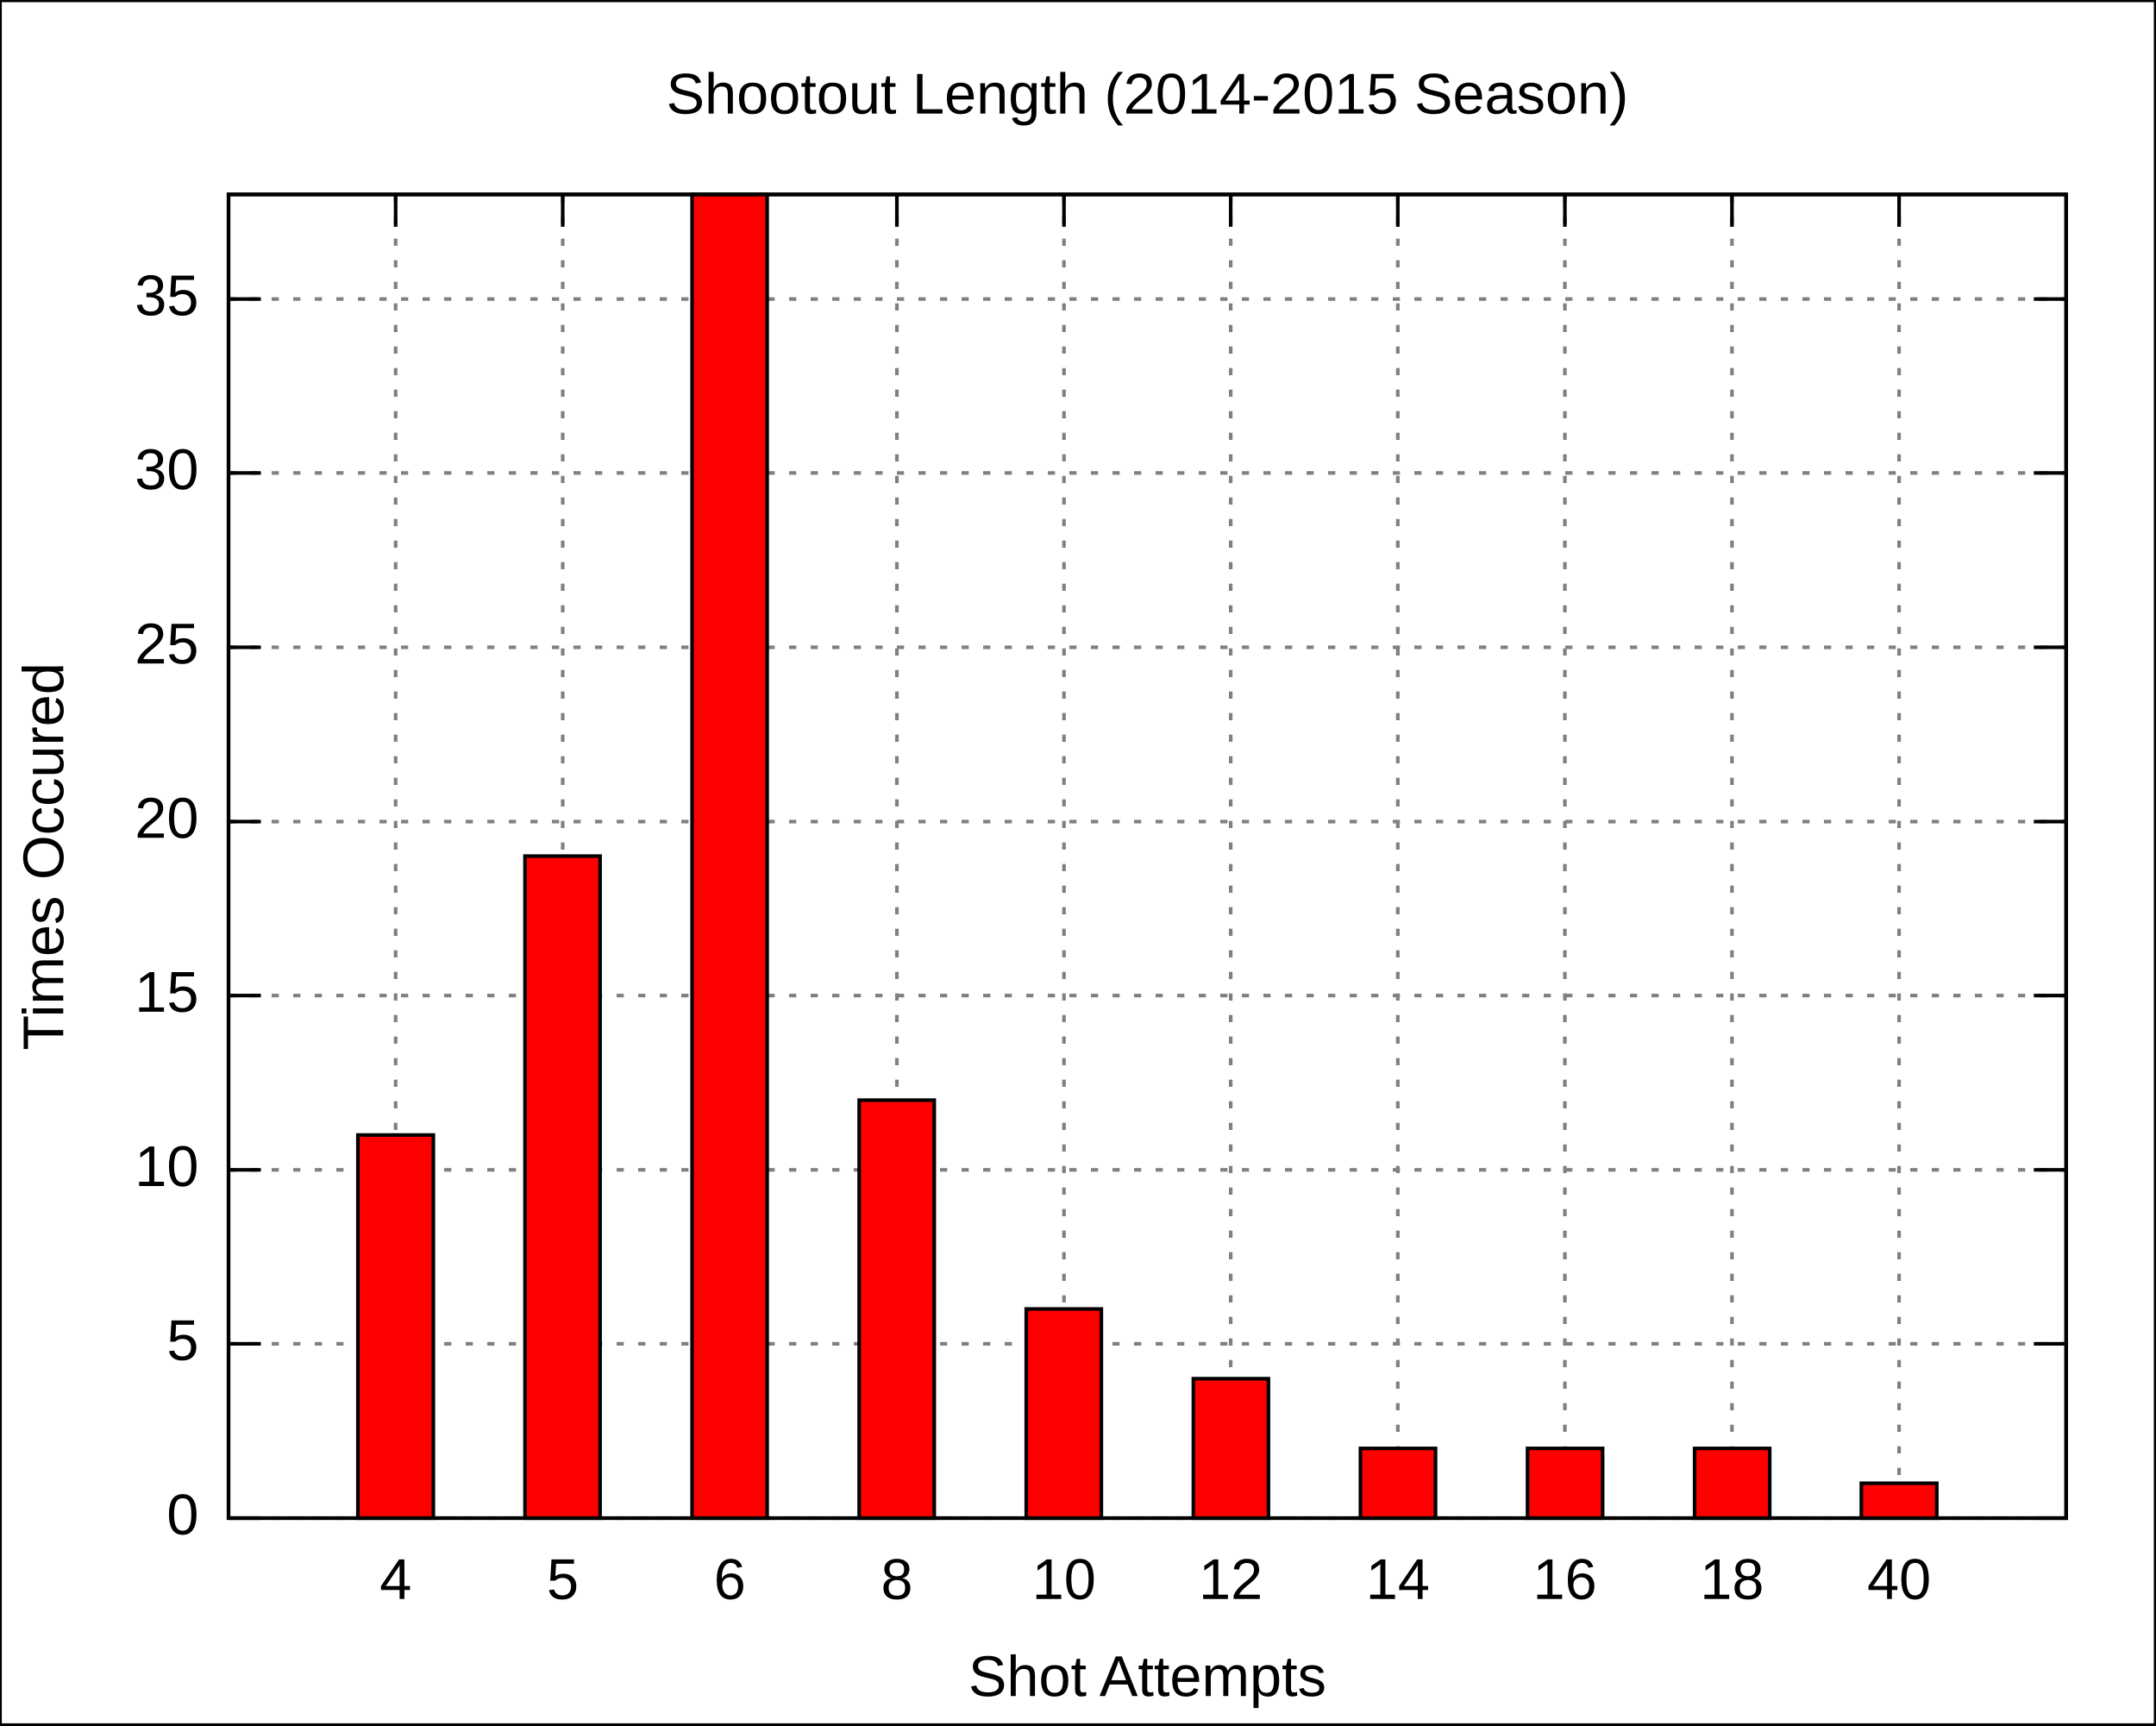
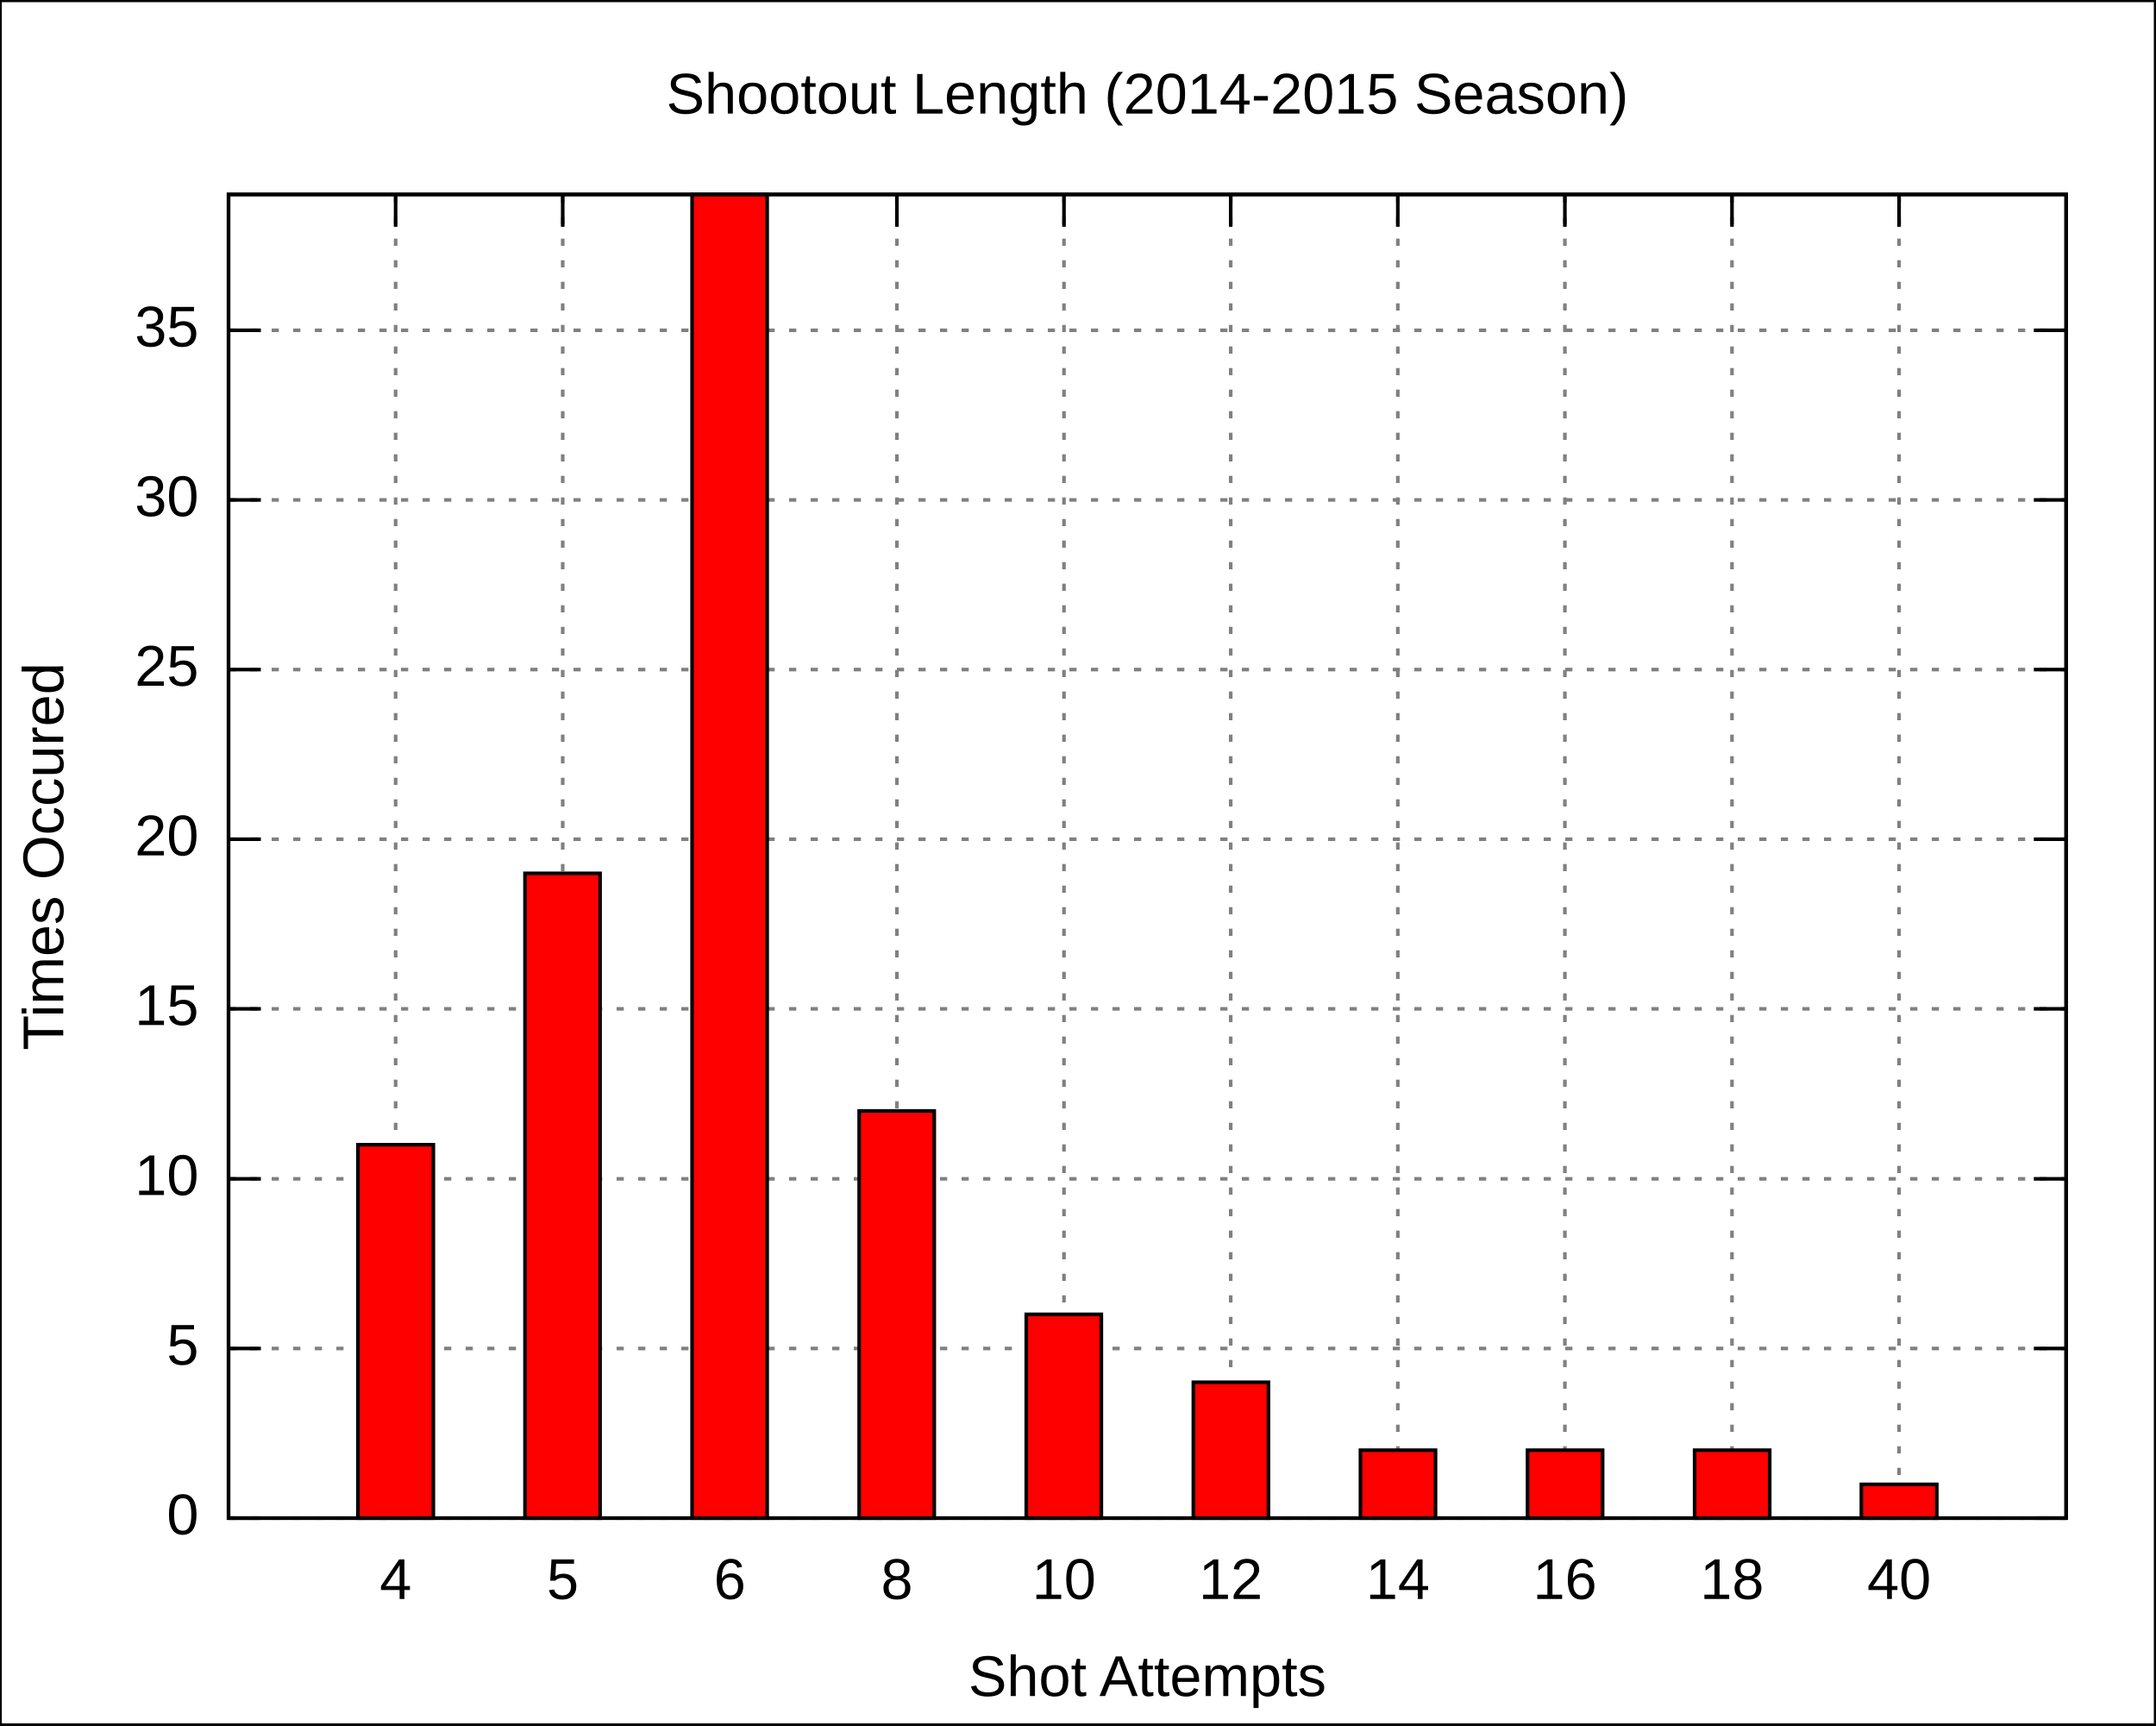
<svg xmlns="http://www.w3.org/2000/svg" xmlns:xlink="http://www.w3.org/1999/xlink" width="600" height="480" viewBox="0 0 600 480">
  <g id="gnuplot_canvas">
    <rect x="0" y="0" width="600" height="480" fill="none" />
    <defs>
      <circle id="gpDot" r="0.5" stroke-width="0.5" />
      <path id="gpPt0" stroke-width="0.222" stroke="currentColor" d="M-1,0 h2 M0,-1 v2" />
      <path id="gpPt1" stroke-width="0.222" stroke="currentColor" d="M-1,-1 L1,1 M1,-1 L-1,1" />
      <path id="gpPt2" stroke-width="0.222" stroke="currentColor" d="M-1,0 L1,0 M0,-1 L0,1 M-1,-1 L1,1 M-1,1 L1,-1" />
      <rect id="gpPt3" stroke-width="0.222" stroke="currentColor" x="-1" y="-1" width="2" height="2" />
      <rect id="gpPt4" stroke-width="0.222" stroke="currentColor" fill="currentColor" x="-1" y="-1" width="2" height="2" />
      <circle id="gpPt5" stroke-width="0.222" stroke="currentColor" cx="0" cy="0" r="1" />
      <use xlink:href="#gpPt5" id="gpPt6" fill="currentColor" stroke="none" />
      <path id="gpPt7" stroke-width="0.222" stroke="currentColor" d="M0,-1.33 L-1.33,0.67 L1.33,0.67 z" />
      <use xlink:href="#gpPt7" id="gpPt8" fill="currentColor" stroke="none" />
      <use xlink:href="#gpPt7" id="gpPt9" stroke="currentColor" transform="rotate(180)" />
      <use xlink:href="#gpPt9" id="gpPt10" fill="currentColor" stroke="none" />
      <use xlink:href="#gpPt3" id="gpPt11" stroke="currentColor" transform="rotate(45)" />
      <use xlink:href="#gpPt11" id="gpPt12" fill="currentColor" stroke="none" />
    </defs>
    <g style="fill:none; color:white; stroke:currentColor; stroke-width:1.00; stroke-linecap:butt; stroke-linejoin:miter">
</g>
    <g style="fill:none; color:black; stroke:currentColor; stroke-width:1.00; stroke-linecap:butt; stroke-linejoin:miter">
      <g style="stroke:none; shape-rendering:crispEdges">
        <polygon fill="rgb(255, 255, 255)" points="0.0,480.0 599.9,480.0 599.9,0.1 0.0,0.1 " />
      </g>
      <path stroke="black" d="M0.0,480.0 L0.0,0.1 L599.9,0.1 L599.9,480.0 L0.0,480.0  " />
    </g>
    <g style="fill:none; color:gray; stroke:currentColor; stroke-width:1.00; stroke-linecap:butt; stroke-linejoin:miter">
      <path stroke="gray" stroke-dasharray=" 2,4" class="gridline" d="M63.6,422.4 L575.0,422.4  " />
    </g>
    <g style="fill:none; color:black; stroke:currentColor; stroke-width:1.00; stroke-linecap:butt; stroke-linejoin:miter">
      <path stroke="black" d="M63.6,422.4 L72.6,422.4 M575.0,422.4 L566.0,422.4  " />
      <g transform="translate(55.3,426.9)" style="stroke:none; fill:black; font-family:Arial; font-size:12.00pt; text-anchor:end">
        <text> 0</text>
      </g>
    </g>
    <g style="fill:none; color:gray; stroke:currentColor; stroke-width:1.00; stroke-linecap:butt; stroke-linejoin:miter">
-       <path stroke="gray" stroke-dasharray=" 2,4" class="gridline" d="M63.6,373.9 L575.0,373.9  " />
-     </g>
-     <g style="fill:none; color:black; stroke:currentColor; stroke-width:1.00; stroke-linecap:butt; stroke-linejoin:miter">
-       <path stroke="black" d="M63.6,373.9 L72.6,373.9 M575.0,373.9 L566.0,373.9  " />
-       <g transform="translate(55.3,378.4)" style="stroke:none; fill:black; font-family:Arial; font-size:12.00pt; text-anchor:end">
+       <path stroke="gray" stroke-dasharray=" 2,4" class="gridline" d="M63.6,375.2 L575.0,375.2  " />
+     </g>
+     <g style="fill:none; color:black; stroke:currentColor; stroke-width:1.00; stroke-linecap:butt; stroke-linejoin:miter">
+       <path stroke="black" d="M63.6,375.2 L72.6,375.2 M575.0,375.2 L566.0,375.2  " />
+       <g transform="translate(55.3,379.7)" style="stroke:none; fill:black; font-family:Arial; font-size:12.00pt; text-anchor:end">
        <text> 5</text>
      </g>
    </g>
    <g style="fill:none; color:gray; stroke:currentColor; stroke-width:1.00; stroke-linecap:butt; stroke-linejoin:miter">
-       <path stroke="gray" stroke-dasharray=" 2,4" class="gridline" d="M63.6,325.5 L575.0,325.5  " />
-     </g>
-     <g style="fill:none; color:black; stroke:currentColor; stroke-width:1.00; stroke-linecap:butt; stroke-linejoin:miter">
-       <path stroke="black" d="M63.6,325.5 L72.6,325.5 M575.0,325.5 L566.0,325.5  " />
-       <g transform="translate(55.3,330.0)" style="stroke:none; fill:black; font-family:Arial; font-size:12.00pt; text-anchor:end">
+       <path stroke="gray" stroke-dasharray=" 2,4" class="gridline" d="M63.6,328.0 L575.0,328.0  " />
+     </g>
+     <g style="fill:none; color:black; stroke:currentColor; stroke-width:1.00; stroke-linecap:butt; stroke-linejoin:miter">
+       <path stroke="black" d="M63.6,328.0 L72.6,328.0 M575.0,328.0 L566.0,328.0  " />
+       <g transform="translate(55.3,332.5)" style="stroke:none; fill:black; font-family:Arial; font-size:12.00pt; text-anchor:end">
        <text> 10</text>
      </g>
    </g>
    <g style="fill:none; color:gray; stroke:currentColor; stroke-width:1.00; stroke-linecap:butt; stroke-linejoin:miter">
-       <path stroke="gray" stroke-dasharray=" 2,4" class="gridline" d="M63.6,277.0 L575.0,277.0  " />
-     </g>
-     <g style="fill:none; color:black; stroke:currentColor; stroke-width:1.00; stroke-linecap:butt; stroke-linejoin:miter">
-       <path stroke="black" d="M63.6,277.0 L72.6,277.0 M575.0,277.0 L566.0,277.0  " />
-       <g transform="translate(55.3,281.5)" style="stroke:none; fill:black; font-family:Arial; font-size:12.00pt; text-anchor:end">
+       <path stroke="gray" stroke-dasharray=" 2,4" class="gridline" d="M63.6,280.7 L575.0,280.7  " />
+     </g>
+     <g style="fill:none; color:black; stroke:currentColor; stroke-width:1.00; stroke-linecap:butt; stroke-linejoin:miter">
+       <path stroke="black" d="M63.6,280.7 L72.6,280.7 M575.0,280.7 L566.0,280.7  " />
+       <g transform="translate(55.3,285.2)" style="stroke:none; fill:black; font-family:Arial; font-size:12.00pt; text-anchor:end">
        <text> 15</text>
      </g>
    </g>
    <g style="fill:none; color:gray; stroke:currentColor; stroke-width:1.00; stroke-linecap:butt; stroke-linejoin:miter">
-       <path stroke="gray" stroke-dasharray=" 2,4" class="gridline" d="M63.6,228.6 L575.0,228.6  " />
-     </g>
-     <g style="fill:none; color:black; stroke:currentColor; stroke-width:1.00; stroke-linecap:butt; stroke-linejoin:miter">
-       <path stroke="black" d="M63.6,228.6 L72.6,228.6 M575.0,228.6 L566.0,228.6  " />
-       <g transform="translate(55.3,233.1)" style="stroke:none; fill:black; font-family:Arial; font-size:12.00pt; text-anchor:end">
+       <path stroke="gray" stroke-dasharray=" 2,4" class="gridline" d="M63.6,233.5 L575.0,233.5  " />
+     </g>
+     <g style="fill:none; color:black; stroke:currentColor; stroke-width:1.00; stroke-linecap:butt; stroke-linejoin:miter">
+       <path stroke="black" d="M63.6,233.5 L72.6,233.5 M575.0,233.5 L566.0,233.5  " />
+       <g transform="translate(55.3,238.0)" style="stroke:none; fill:black; font-family:Arial; font-size:12.00pt; text-anchor:end">
        <text> 20</text>
      </g>
    </g>
    <g style="fill:none; color:gray; stroke:currentColor; stroke-width:1.00; stroke-linecap:butt; stroke-linejoin:miter">
-       <path stroke="gray" stroke-dasharray=" 2,4" class="gridline" d="M63.6,180.1 L575.0,180.1  " />
-     </g>
-     <g style="fill:none; color:black; stroke:currentColor; stroke-width:1.00; stroke-linecap:butt; stroke-linejoin:miter">
-       <path stroke="black" d="M63.6,180.1 L72.6,180.1 M575.0,180.1 L566.0,180.1  " />
-       <g transform="translate(55.3,184.6)" style="stroke:none; fill:black; font-family:Arial; font-size:12.00pt; text-anchor:end">
+       <path stroke="gray" stroke-dasharray=" 2,4" class="gridline" d="M63.6,186.3 L575.0,186.3  " />
+     </g>
+     <g style="fill:none; color:black; stroke:currentColor; stroke-width:1.00; stroke-linecap:butt; stroke-linejoin:miter">
+       <path stroke="black" d="M63.6,186.3 L72.6,186.3 M575.0,186.3 L566.0,186.3  " />
+       <g transform="translate(55.3,190.8)" style="stroke:none; fill:black; font-family:Arial; font-size:12.00pt; text-anchor:end">
        <text> 25</text>
      </g>
    </g>
    <g style="fill:none; color:gray; stroke:currentColor; stroke-width:1.00; stroke-linecap:butt; stroke-linejoin:miter">
-       <path stroke="gray" stroke-dasharray=" 2,4" class="gridline" d="M63.6,131.6 L575.0,131.6  " />
-     </g>
-     <g style="fill:none; color:black; stroke:currentColor; stroke-width:1.00; stroke-linecap:butt; stroke-linejoin:miter">
-       <path stroke="black" d="M63.6,131.6 L72.6,131.6 M575.0,131.6 L566.0,131.6  " />
-       <g transform="translate(55.3,136.1)" style="stroke:none; fill:black; font-family:Arial; font-size:12.00pt; text-anchor:end">
+       <path stroke="gray" stroke-dasharray=" 2,4" class="gridline" d="M63.6,139.1 L575.0,139.1  " />
+     </g>
+     <g style="fill:none; color:black; stroke:currentColor; stroke-width:1.00; stroke-linecap:butt; stroke-linejoin:miter">
+       <path stroke="black" d="M63.6,139.1 L72.6,139.1 M575.0,139.1 L566.0,139.1  " />
+       <g transform="translate(55.3,143.6)" style="stroke:none; fill:black; font-family:Arial; font-size:12.00pt; text-anchor:end">
        <text> 30</text>
      </g>
    </g>
    <g style="fill:none; color:gray; stroke:currentColor; stroke-width:1.00; stroke-linecap:butt; stroke-linejoin:miter">
-       <path stroke="gray" stroke-dasharray=" 2,4" class="gridline" d="M63.6,83.2 L575.0,83.2  " />
-     </g>
-     <g style="fill:none; color:black; stroke:currentColor; stroke-width:1.00; stroke-linecap:butt; stroke-linejoin:miter">
-       <path stroke="black" d="M63.6,83.2 L72.6,83.2 M575.0,83.2 L566.0,83.2  " />
-       <g transform="translate(55.3,87.7)" style="stroke:none; fill:black; font-family:Arial; font-size:12.00pt; text-anchor:end">
+       <path stroke="gray" stroke-dasharray=" 2,4" class="gridline" d="M63.6,91.9 L575.0,91.9  " />
+     </g>
+     <g style="fill:none; color:black; stroke:currentColor; stroke-width:1.00; stroke-linecap:butt; stroke-linejoin:miter">
+       <path stroke="black" d="M63.6,91.9 L72.6,91.9 M575.0,91.9 L566.0,91.9  " />
+       <g transform="translate(55.3,96.4)" style="stroke:none; fill:black; font-family:Arial; font-size:12.00pt; text-anchor:end">
        <text> 35</text>
      </g>
    </g>
    <g style="fill:none; color:gray; stroke:currentColor; stroke-width:1.00; stroke-linecap:butt; stroke-linejoin:miter">
      <path stroke="gray" stroke-dasharray=" 2,4" class="gridline" d="M110.1,422.4 L110.1,54.1  " />
    </g>
    <g style="fill:none; color:black; stroke:currentColor; stroke-width:1.00; stroke-linecap:butt; stroke-linejoin:miter">
      <path stroke="black" d="M110.1,422.4 L110.1,413.4 M110.1,54.1 L110.1,63.1  " />
      <g transform="translate(110.1,444.9)" style="stroke:none; fill:black; font-family:Arial; font-size:12.00pt; text-anchor:middle">
        <text>4</text>
      </g>
    </g>
    <g style="fill:none; color:gray; stroke:currentColor; stroke-width:1.00; stroke-linecap:butt; stroke-linejoin:miter">
      <path stroke="gray" stroke-dasharray=" 2,4" class="gridline" d="M156.6,422.4 L156.6,54.1  " />
    </g>
    <g style="fill:none; color:black; stroke:currentColor; stroke-width:1.00; stroke-linecap:butt; stroke-linejoin:miter">
      <path stroke="black" d="M156.6,422.4 L156.6,413.4 M156.6,54.1 L156.6,63.1  " />
      <g transform="translate(156.6,444.9)" style="stroke:none; fill:black; font-family:Arial; font-size:12.00pt; text-anchor:middle">
        <text>5</text>
      </g>
    </g>
    <g style="fill:none; color:gray; stroke:currentColor; stroke-width:1.00; stroke-linecap:butt; stroke-linejoin:miter">
      <path stroke="gray" stroke-dasharray=" 2,4" class="gridline" d="M203.1,422.4 L203.1,54.1  " />
    </g>
    <g style="fill:none; color:black; stroke:currentColor; stroke-width:1.00; stroke-linecap:butt; stroke-linejoin:miter">
      <path stroke="black" d="M203.1,422.4 L203.1,413.4 M203.1,54.1 L203.1,63.1  " />
      <g transform="translate(203.1,444.9)" style="stroke:none; fill:black; font-family:Arial; font-size:12.00pt; text-anchor:middle">
        <text>6</text>
      </g>
    </g>
    <g style="fill:none; color:gray; stroke:currentColor; stroke-width:1.00; stroke-linecap:butt; stroke-linejoin:miter">
      <path stroke="gray" stroke-dasharray=" 2,4" class="gridline" d="M249.6,422.4 L249.6,54.1  " />
    </g>
    <g style="fill:none; color:black; stroke:currentColor; stroke-width:1.00; stroke-linecap:butt; stroke-linejoin:miter">
      <path stroke="black" d="M249.6,422.4 L249.6,413.4 M249.6,54.1 L249.6,63.1  " />
      <g transform="translate(249.6,444.9)" style="stroke:none; fill:black; font-family:Arial; font-size:12.00pt; text-anchor:middle">
        <text>8</text>
      </g>
    </g>
    <g style="fill:none; color:gray; stroke:currentColor; stroke-width:1.00; stroke-linecap:butt; stroke-linejoin:miter">
      <path stroke="gray" stroke-dasharray=" 2,4" class="gridline" d="M296.1,422.4 L296.1,54.1  " />
    </g>
    <g style="fill:none; color:black; stroke:currentColor; stroke-width:1.00; stroke-linecap:butt; stroke-linejoin:miter">
      <path stroke="black" d="M296.1,422.4 L296.1,413.4 M296.1,54.1 L296.1,63.1  " />
      <g transform="translate(296.1,444.9)" style="stroke:none; fill:black; font-family:Arial; font-size:12.00pt; text-anchor:middle">
        <text>10</text>
      </g>
    </g>
    <g style="fill:none; color:gray; stroke:currentColor; stroke-width:1.00; stroke-linecap:butt; stroke-linejoin:miter">
      <path stroke="gray" stroke-dasharray=" 2,4" class="gridline" d="M342.5,422.4 L342.5,54.1  " />
    </g>
    <g style="fill:none; color:black; stroke:currentColor; stroke-width:1.00; stroke-linecap:butt; stroke-linejoin:miter">
      <path stroke="black" d="M342.5,422.4 L342.5,413.4 M342.5,54.1 L342.5,63.1  " />
      <g transform="translate(342.5,444.9)" style="stroke:none; fill:black; font-family:Arial; font-size:12.00pt; text-anchor:middle">
        <text>12</text>
      </g>
    </g>
    <g style="fill:none; color:gray; stroke:currentColor; stroke-width:1.00; stroke-linecap:butt; stroke-linejoin:miter">
      <path stroke="gray" stroke-dasharray=" 2,4" class="gridline" d="M389.0,422.4 L389.0,54.1  " />
    </g>
    <g style="fill:none; color:black; stroke:currentColor; stroke-width:1.00; stroke-linecap:butt; stroke-linejoin:miter">
      <path stroke="black" d="M389.0,422.4 L389.0,413.4 M389.0,54.1 L389.0,63.1  " />
      <g transform="translate(389.0,444.9)" style="stroke:none; fill:black; font-family:Arial; font-size:12.00pt; text-anchor:middle">
        <text>14</text>
      </g>
    </g>
    <g style="fill:none; color:gray; stroke:currentColor; stroke-width:1.00; stroke-linecap:butt; stroke-linejoin:miter">
      <path stroke="gray" stroke-dasharray=" 2,4" class="gridline" d="M435.5,422.4 L435.5,54.1  " />
    </g>
    <g style="fill:none; color:black; stroke:currentColor; stroke-width:1.00; stroke-linecap:butt; stroke-linejoin:miter">
      <path stroke="black" d="M435.5,422.4 L435.5,413.4 M435.5,54.1 L435.5,63.1  " />
      <g transform="translate(435.5,444.9)" style="stroke:none; fill:black; font-family:Arial; font-size:12.00pt; text-anchor:middle">
        <text>16</text>
      </g>
    </g>
    <g style="fill:none; color:gray; stroke:currentColor; stroke-width:1.00; stroke-linecap:butt; stroke-linejoin:miter">
      <path stroke="gray" stroke-dasharray=" 2,4" class="gridline" d="M482.0,422.4 L482.0,54.1  " />
    </g>
    <g style="fill:none; color:black; stroke:currentColor; stroke-width:1.00; stroke-linecap:butt; stroke-linejoin:miter">
      <path stroke="black" d="M482.0,422.4 L482.0,413.4 M482.0,54.1 L482.0,63.1  " />
      <g transform="translate(482.0,444.9)" style="stroke:none; fill:black; font-family:Arial; font-size:12.00pt; text-anchor:middle">
        <text>18</text>
      </g>
    </g>
    <g style="fill:none; color:gray; stroke:currentColor; stroke-width:1.00; stroke-linecap:butt; stroke-linejoin:miter">
      <path stroke="gray" stroke-dasharray=" 2,4" class="gridline" d="M528.5,422.4 L528.5,54.1  " />
    </g>
    <g style="fill:none; color:black; stroke:currentColor; stroke-width:1.00; stroke-linecap:butt; stroke-linejoin:miter">
      <path stroke="black" d="M528.5,422.4 L528.5,413.4 M528.5,54.1 L528.5,63.1  " />
      <g transform="translate(528.5,444.9)" style="stroke:none; fill:black; font-family:Arial; font-size:12.00pt; text-anchor:middle">
        <text>40</text>
      </g>
      <path stroke="black" d="M63.6,54.1 L63.6,422.4 L575.0,422.4 L575.0,54.1 L63.6,54.1 Z  " />
      <g transform="translate(17.6,238.3) rotate(270)" style="stroke:none; fill:black; font-family:Arial; font-size:12.00pt; text-anchor:middle">
        <text>Times Occured</text>
      </g>
      <g transform="translate(319.3,471.9)" style="stroke:none; fill:black; font-family:Arial; font-size:12.00pt; text-anchor:middle">
        <text>Shot Attempts</text>
      </g>
      <g transform="translate(319.3,31.6)" style="stroke:none; fill:black; font-family:Arial; font-size:12.00pt; text-anchor:middle">
        <text>Shootout Length (2014-2015 Season)</text>
      </g>
    </g>
    <g id="gnuplot_plot_1">
      <g style="fill:none; color:red; stroke:currentColor; stroke-width:1.00; stroke-linecap:butt; stroke-linejoin:miter">
        <g style="stroke:none; shape-rendering:crispEdges">
-           <polygon fill="red" points="99.6,422.4 120.7,422.4 120.7,315.7 99.6,315.7 " />
-         </g>
-         <path stroke="black" d="M99.6,422.4 L99.6,315.8 L120.6,315.8 L120.6,422.4 L99.6,422.4 Z  " />
-         <g style="stroke:none; shape-rendering:crispEdges">
-           <polygon fill="currentColor" points="146.1,422.4 167.1,422.4 167.1,238.1 146.1,238.1 " />
-         </g>
-         <path stroke="black" d="M146.1,422.4 L146.1,238.2 L167.0,238.2 L167.0,422.4 L146.1,422.4 Z  " />
+           <polygon fill="red" points="99.6,422.4 120.7,422.4 120.7,318.4 99.6,318.4 " />
+         </g>
+         <path stroke="black" d="M99.6,422.4 L99.6,318.5 L120.6,318.5 L120.6,422.4 L99.6,422.4 Z  " />
+         <g style="stroke:none; shape-rendering:crispEdges">
+           <polygon fill="currentColor" points="146.1,422.4 167.1,422.4 167.1,242.9 146.1,242.9 " />
+         </g>
+         <path stroke="black" d="M146.1,422.4 L146.1,243.0 L167.0,243.0 L167.0,422.4 L146.1,422.4 Z  " />
        <g style="stroke:none; shape-rendering:crispEdges">
          <polygon fill="currentColor" points="192.6,422.4 213.6,422.4 213.6,54.0 192.6,54.0 " />
        </g>
        <path stroke="black" d="M192.6,422.4 L192.6,54.1 L213.5,54.1 L213.5,422.4 L192.6,422.4 Z  " />
        <g style="stroke:none; shape-rendering:crispEdges">
-           <polygon fill="currentColor" points="239.1,422.4 260.1,422.4 260.1,306.0 239.1,306.0 " />
-         </g>
-         <path stroke="black" d="M239.1,422.4 L239.1,306.1 L260.0,306.1 L260.0,422.4 L239.1,422.4 Z  " />
-         <g style="stroke:none; shape-rendering:crispEdges">
-           <polygon fill="currentColor" points="285.6,422.4 306.6,422.4 306.6,364.1 285.6,364.1 " />
-         </g>
-         <path stroke="black" d="M285.6,422.4 L285.6,364.2 L306.5,364.2 L306.5,422.4 L285.6,422.4 Z  " />
-         <g style="stroke:none; shape-rendering:crispEdges">
-           <polygon fill="currentColor" points="332.1,422.4 353.1,422.4 353.1,383.5 332.1,383.5 " />
-         </g>
-         <path stroke="black" d="M332.1,422.4 L332.1,383.6 L353.0,383.6 L353.0,422.4 L332.1,422.4 Z  " />
-         <g style="stroke:none; shape-rendering:crispEdges">
-           <polygon fill="currentColor" points="378.6,422.4 399.6,422.4 399.6,402.9 378.6,402.9 " />
-         </g>
-         <path stroke="black" d="M378.6,422.4 L378.6,403.0 L399.5,403.0 L399.5,422.4 L378.6,422.4 Z  " />
-         <g style="stroke:none; shape-rendering:crispEdges">
-           <polygon fill="currentColor" points="425.1,422.4 446.1,422.4 446.1,402.9 425.1,402.9 " />
-         </g>
-         <path stroke="black" d="M425.1,422.4 L425.1,403.0 L446.0,403.0 L446.0,422.4 L425.1,422.4 Z  " />
-         <g style="stroke:none; shape-rendering:crispEdges">
-           <polygon fill="currentColor" points="471.6,422.4 492.6,422.4 492.6,402.9 471.6,402.9 " />
-         </g>
-         <path stroke="black" d="M471.6,422.4 L471.6,403.0 L492.5,403.0 L492.5,422.4 L471.6,422.4 Z  " />
-         <g style="stroke:none; shape-rendering:crispEdges">
-           <polygon fill="currentColor" points="518.0,422.4 539.1,422.4 539.1,412.6 518.0,412.6 " />
-         </g>
-         <path stroke="black" d="M518.0,422.4 L518.0,412.7 L539.0,412.7 L539.0,422.4 L518.0,422.4 Z  " />
+           <polygon fill="currentColor" points="239.1,422.4 260.1,422.4 260.1,309.0 239.1,309.0 " />
+         </g>
+         <path stroke="black" d="M239.1,422.4 L239.1,309.1 L260.0,309.1 L260.0,422.4 L239.1,422.4 Z  " />
+         <g style="stroke:none; shape-rendering:crispEdges">
+           <polygon fill="currentColor" points="285.6,422.4 306.6,422.4 306.6,365.6 285.6,365.6 " />
+         </g>
+         <path stroke="black" d="M285.6,422.4 L285.6,365.7 L306.5,365.7 L306.5,422.4 L285.6,422.4 Z  " />
+         <g style="stroke:none; shape-rendering:crispEdges">
+           <polygon fill="currentColor" points="332.1,422.4 353.1,422.4 353.1,384.5 332.1,384.5 " />
+         </g>
+         <path stroke="black" d="M332.1,422.4 L332.1,384.6 L353.0,384.6 L353.0,422.4 L332.1,422.4 Z  " />
+         <g style="stroke:none; shape-rendering:crispEdges">
+           <polygon fill="currentColor" points="378.6,422.4 399.6,422.4 399.6,403.4 378.6,403.4 " />
+         </g>
+         <path stroke="black" d="M378.6,422.4 L378.6,403.5 L399.5,403.5 L399.5,422.4 L378.6,422.4 Z  " />
+         <g style="stroke:none; shape-rendering:crispEdges">
+           <polygon fill="currentColor" points="425.1,422.4 446.1,422.4 446.1,403.4 425.1,403.4 " />
+         </g>
+         <path stroke="black" d="M425.1,422.4 L425.1,403.5 L446.0,403.5 L446.0,422.4 L425.1,422.4 Z  " />
+         <g style="stroke:none; shape-rendering:crispEdges">
+           <polygon fill="currentColor" points="471.6,422.4 492.6,422.4 492.6,403.4 471.6,403.4 " />
+         </g>
+         <path stroke="black" d="M471.6,422.4 L471.6,403.5 L492.5,403.5 L492.5,422.4 L471.6,422.4 Z  " />
+         <g style="stroke:none; shape-rendering:crispEdges">
+           <polygon fill="currentColor" points="518.0,422.4 539.1,422.4 539.1,412.9 518.0,412.9 " />
+         </g>
+         <path stroke="black" d="M518.0,422.4 L518.0,413.0 L539.0,413.0 L539.0,422.4 L518.0,422.4 Z  " />
      </g>
    </g>
    <g style="fill:none; color:black; stroke:currentColor; stroke-width:1.00; stroke-linecap:butt; stroke-linejoin:miter">
      <path stroke="black" d="M63.6,54.1 L63.6,422.4 L575.0,422.4 L575.0,54.1 L63.6,54.1 Z  " />
    </g>
  </g>
</svg>
